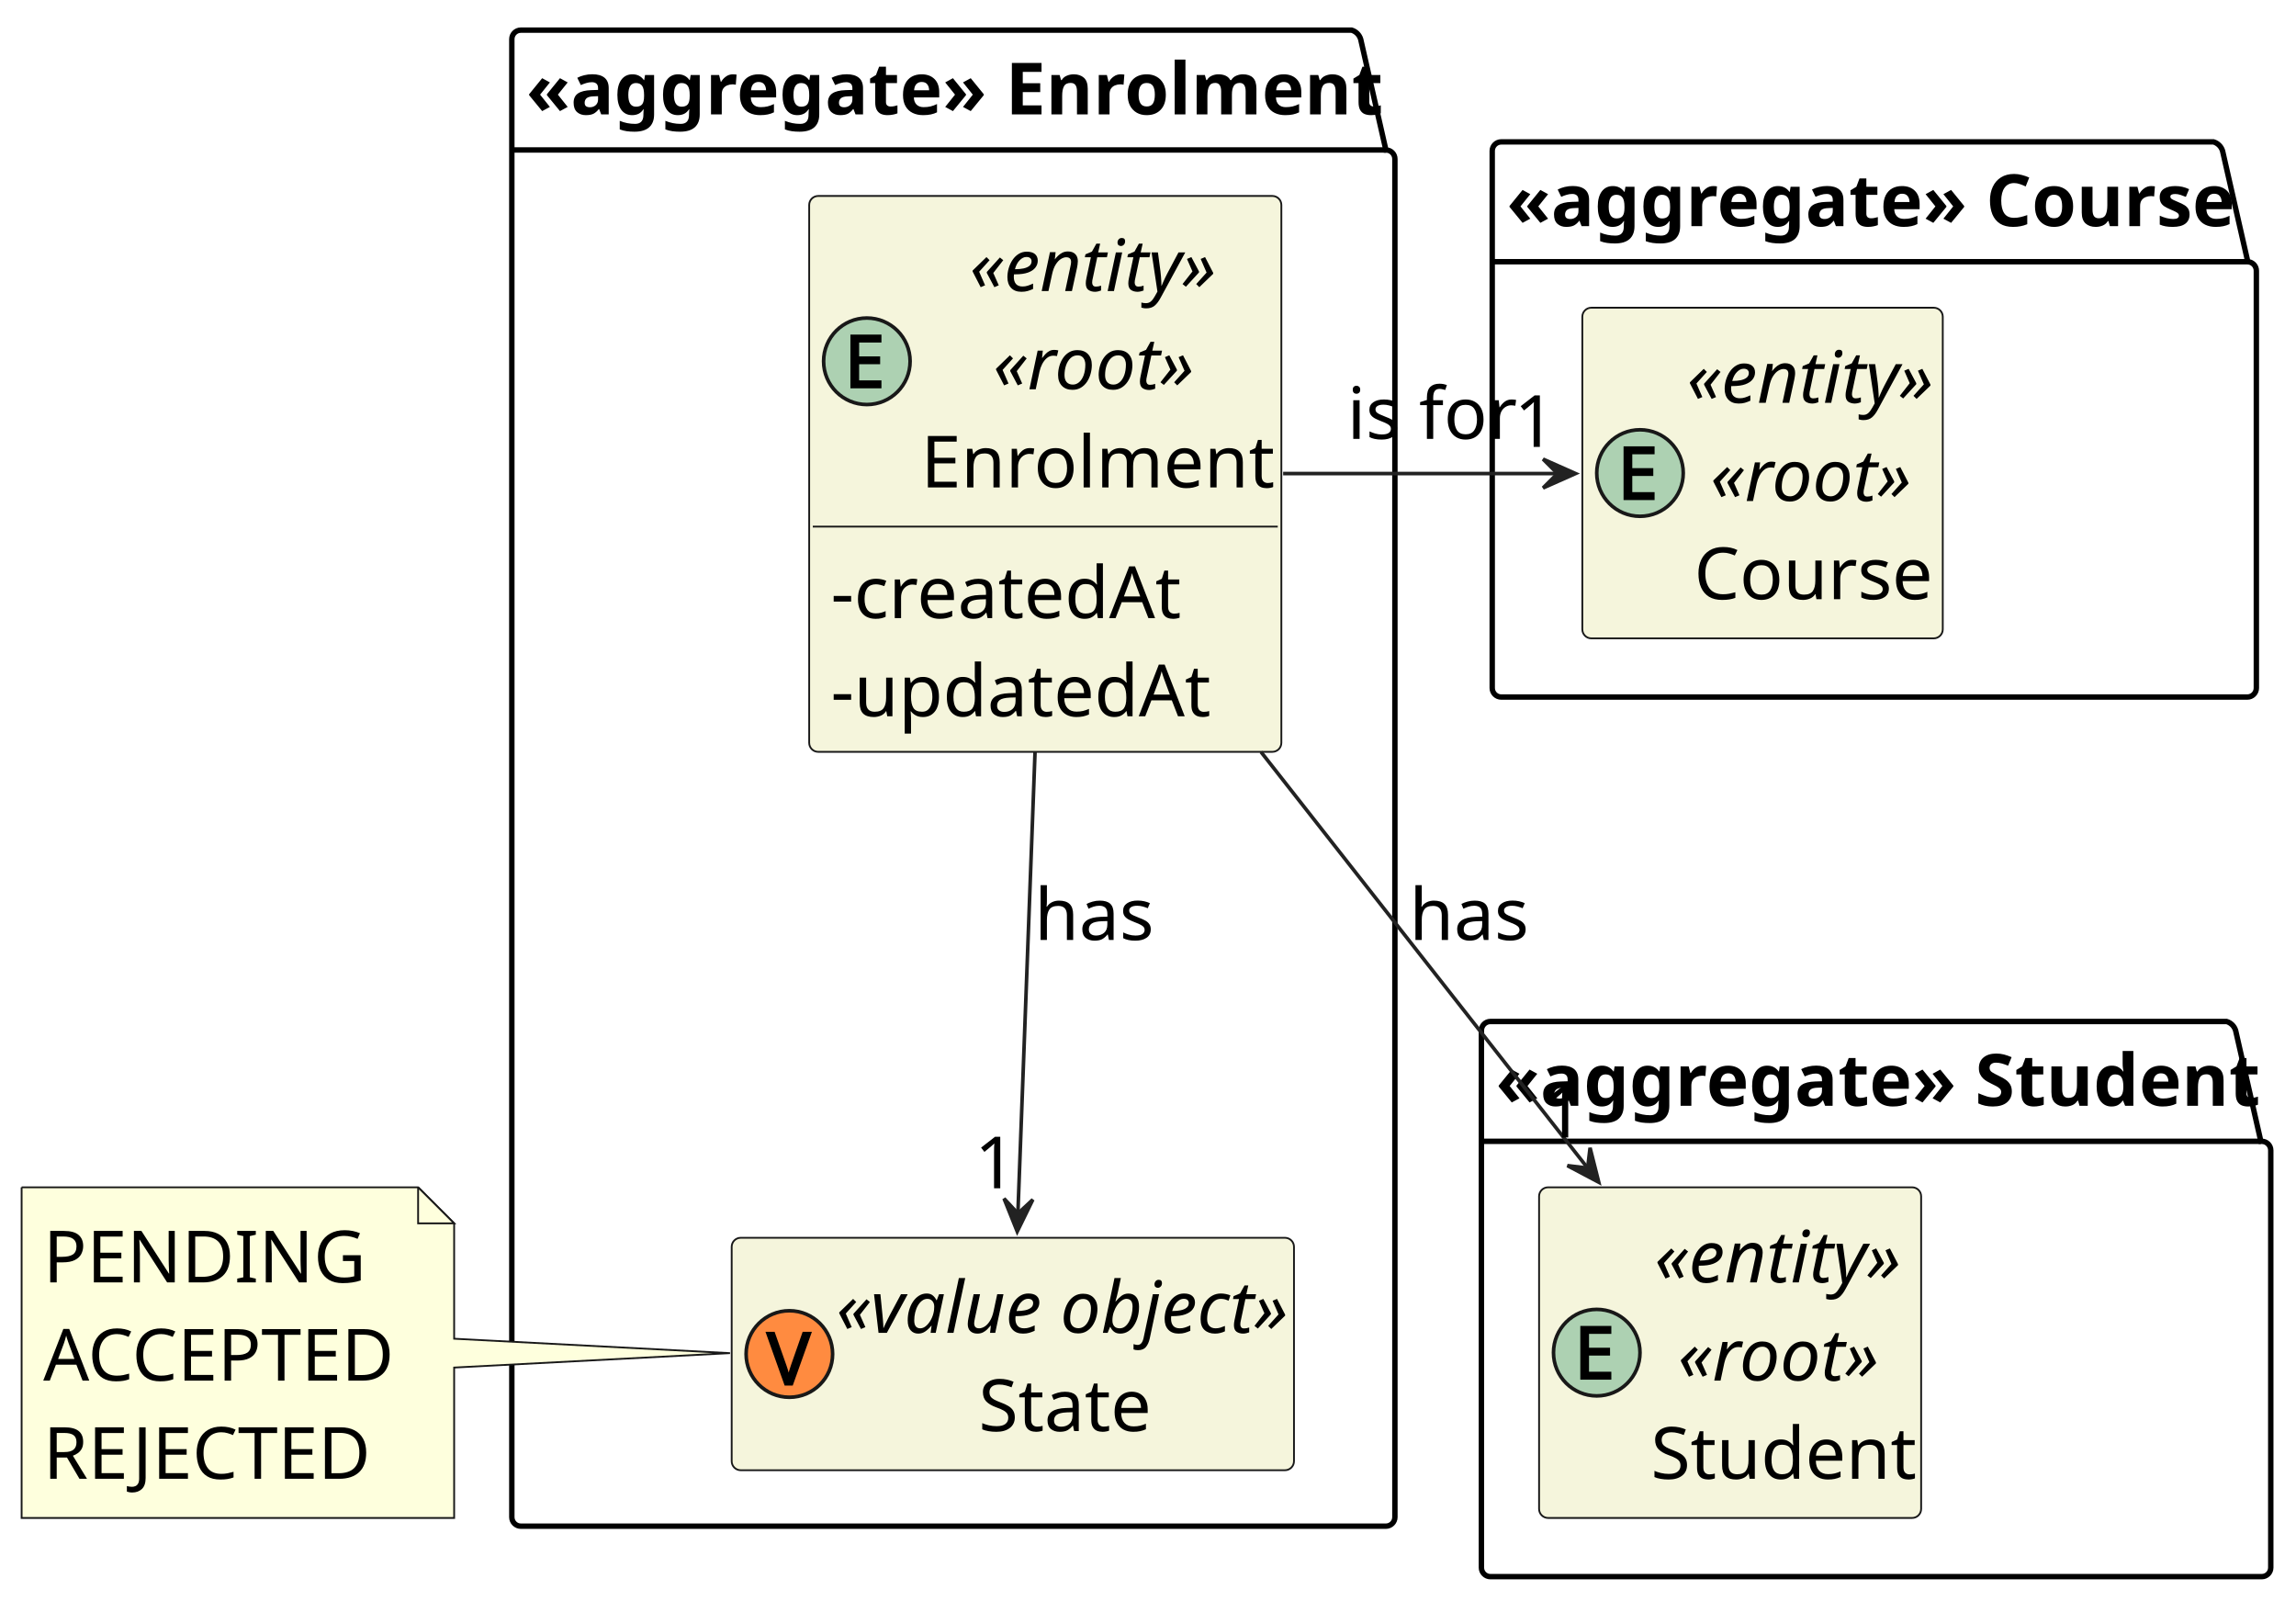
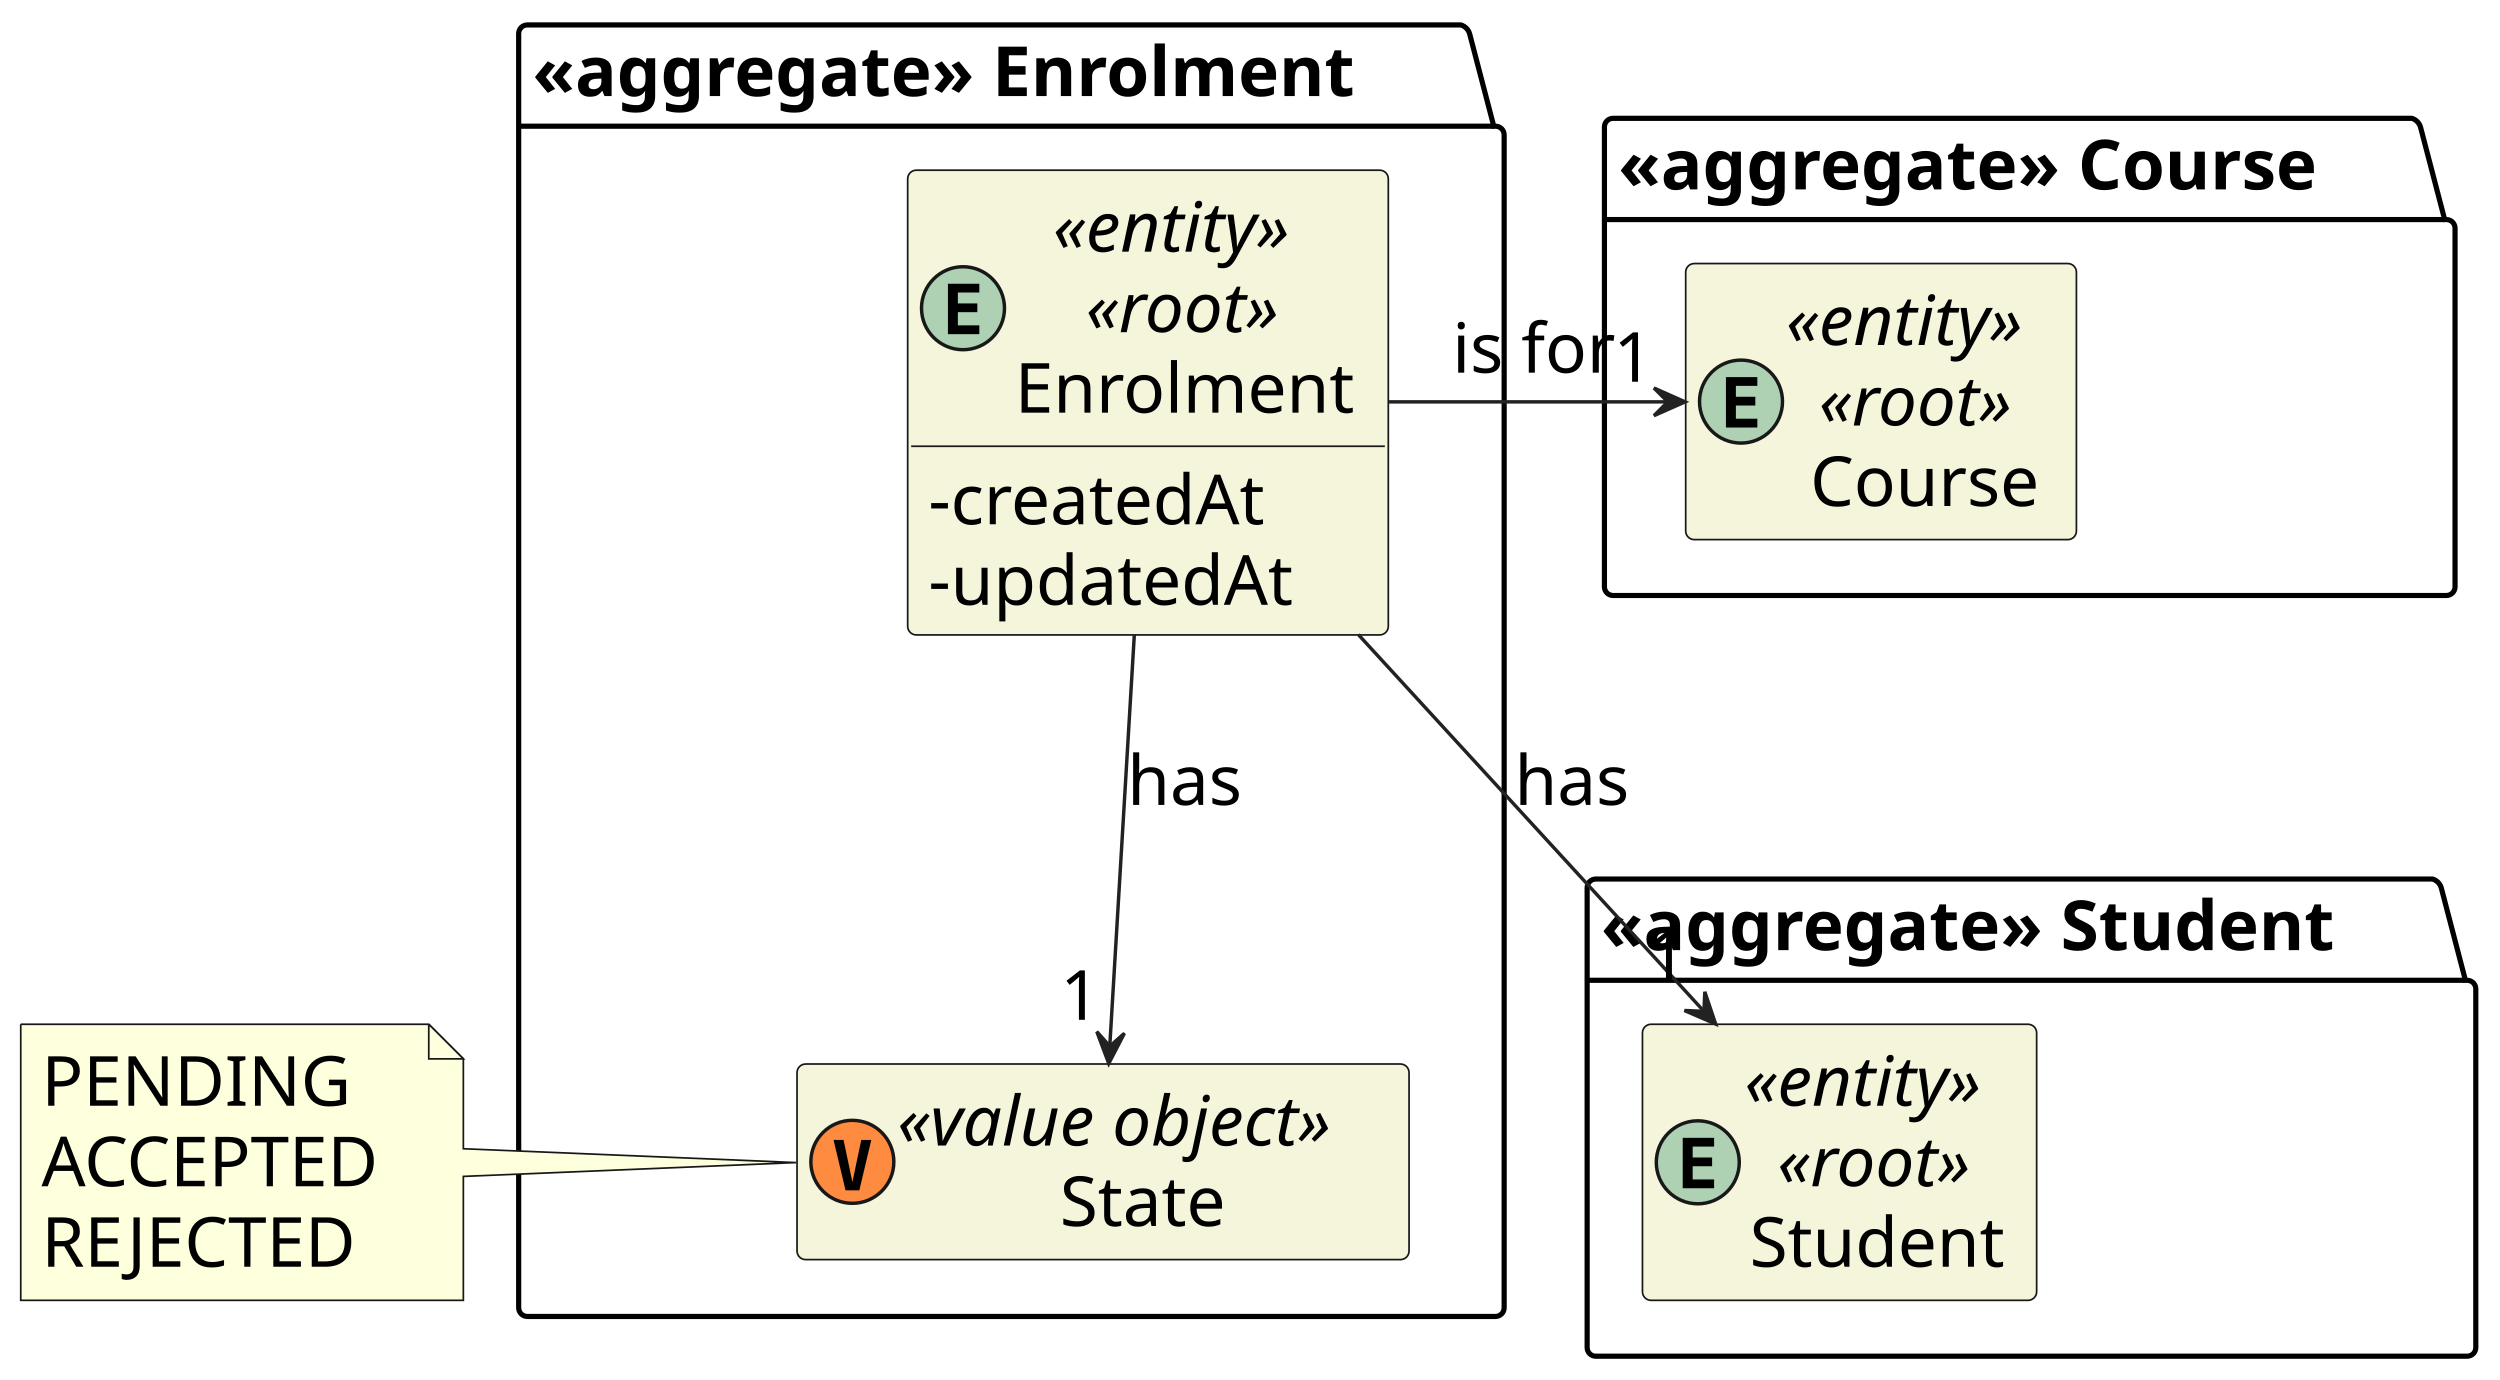
- <svg xmlns="http://www.w3.org/2000/svg" contentStyleType="text/css" height="444px" preserveAspectRatio="none" style="width:637px;height:444px;background:#FFFFFF;" version="1.1" viewBox="0 0 637 444" width="637px" zoomAndPan="magnify">
+ <svg xmlns="http://www.w3.org/2000/svg" contentStyleType="text/css" height="399px" preserveAspectRatio="none" style="width:723px;height:399px;background:#FFFFFF;" version="1.1" viewBox="0 0 723 399" width="723px" zoomAndPan="magnify">
  <defs />
  <g>
    <g id="cluster_&lt;&lt;aggregate&gt;&gt; Enrolment">
-       <path d="M144.5,8.36 L375,8.36 A3.75,3.75 0 0 1 377.5,10.86 L384.5,41.6 L384.5,41.6 A2.5,2.5 0 0 1 387,44.1 L387,420.86 A2.5,2.5 0 0 1 384.5,423.36 L144.5,423.36 A2.5,2.5 0 0 1 142,420.86 L142,10.86 A2.5,2.5 0 0 1 144.5,8.36 " fill="none" style="stroke:#000000;stroke-width:1.5;" />
-       <line style="stroke:#000000;stroke-width:1.5;" x1="142" x2="384.5" y1="41.6" y2="41.6" />
-       <text fill="#000000" font-family="sans-serif" font-size="20" font-weight="bold" lengthAdjust="spacing" textLength="229.5" x="146" y="31.74">«aggregate» Enrolment</text>
+       <path d="M152.5,7.217 L422.5,7.217 A3.75,3.75 0 0 1 425,9.717 L432,36.498 L432.5,36.498 A2.5,2.5 0 0 1 435,38.998 L435,378.217 A2.5,2.5 0 0 1 432.5,380.717 L152.5,380.717 A2.5,2.5 0 0 1 150,378.217 L150,9.717 A2.5,2.5 0 0 1 152.5,7.217 " fill="none" style="stroke:#000000;stroke-width:1.5;" />
+       <line style="stroke:#000000;stroke-width:1.5;" x1="150" x2="432" y1="36.498" y2="36.498" />
+       <text fill="#000000" font-family="sans-serif" font-size="20" font-weight="bold" lengthAdjust="spacing" textLength="269" x="154" y="27.781">«aggregate» Enrolment</text>
    </g>
    <g id="cluster_&lt;&lt;aggregate&gt;&gt; Student">
-       <path d="M413.5,283.36 L617.75,283.36 A3.75,3.75 0 0 1 620.25,285.86 L627.25,316.6 L627.5,316.6 A2.5,2.5 0 0 1 630,319.1 L630,434.86 A2.5,2.5 0 0 1 627.5,437.36 L413.5,437.36 A2.5,2.5 0 0 1 411,434.86 L411,285.86 A2.5,2.5 0 0 1 413.5,283.36 " fill="none" style="stroke:#000000;stroke-width:1.5;" />
-       <line style="stroke:#000000;stroke-width:1.5;" x1="411" x2="627.25" y1="316.6" y2="316.6" />
-       <text fill="#000000" font-family="sans-serif" font-size="20" font-weight="bold" lengthAdjust="spacing" textLength="203.25" x="415" y="306.74">«aggregate» Student</text>
+       <path d="M461.5,254.217 L703.5,254.217 A3.75,3.75 0 0 1 706,256.717 L713,283.498 L713.5,283.498 A2.5,2.5 0 0 1 716,285.998 L716,389.717 A2.5,2.5 0 0 1 713.5,392.217 L461.5,392.217 A2.5,2.5 0 0 1 459,389.717 L459,256.717 A2.5,2.5 0 0 1 461.5,254.217 " fill="none" style="stroke:#000000;stroke-width:1.5;" />
+       <line style="stroke:#000000;stroke-width:1.5;" x1="459" x2="713" y1="283.498" y2="283.498" />
+       <text fill="#000000" font-family="sans-serif" font-size="20" font-weight="bold" lengthAdjust="spacing" textLength="241" x="463" y="274.781">«aggregate» Student</text>
    </g>
    <g id="cluster_&lt;&lt;aggregate&gt;&gt; Course">
-       <path d="M416.5,39.36 L614.125,39.36 A3.75,3.75 0 0 1 616.625,41.86 L623.625,72.6 L623.5,72.6 A2.5,2.5 0 0 1 626,75.1 L626,190.86 A2.5,2.5 0 0 1 623.5,193.36 L416.5,193.36 A2.5,2.5 0 0 1 414,190.86 L414,41.86 A2.5,2.5 0 0 1 416.5,39.36 " fill="none" style="stroke:#000000;stroke-width:1.5;" />
-       <line style="stroke:#000000;stroke-width:1.5;" x1="414" x2="623.625" y1="72.6" y2="72.6" />
-       <text fill="#000000" font-family="sans-serif" font-size="20" font-weight="bold" lengthAdjust="spacing" textLength="196.625" x="418" y="62.74">«aggregate» Course</text>
+       <path d="M466.5,34.217 L697.5,34.217 A3.75,3.75 0 0 1 700,36.717 L707,63.498 L707.5,63.498 A2.5,2.5 0 0 1 710,65.998 L710,169.717 A2.5,2.5 0 0 1 707.5,172.217 L466.5,172.217 A2.5,2.5 0 0 1 464,169.717 L464,36.717 A2.5,2.5 0 0 1 466.5,34.217 " fill="none" style="stroke:#000000;stroke-width:1.5;" />
+       <line style="stroke:#000000;stroke-width:1.5;" x1="464" x2="707" y1="63.498" y2="63.498" />
+       <text fill="#000000" font-family="sans-serif" font-size="20" font-weight="bold" lengthAdjust="spacing" textLength="230" x="468" y="54.781">«aggregate» Course</text>
    </g>
    <g id="elem_Enrolment">
-       <rect codeLine="16" fill="#F5F5DC" height="154.2" id="Enrolment" rx="2.5" ry="2.5" style="stroke:#181818;stroke-width:0.5;" width="131" x="224.5" y="54.36" />
-       <ellipse cx="240.5" cy="100.22" fill="#ADD1B2" rx="12" ry="12" style="stroke:#181818;stroke-width:1.0;" />
-       <path d="M244.547,107.72 L235.938,107.72 L235.938,92.814 L244.547,92.814 L244.547,95.017 L238.359,95.017 L238.359,98.861 L244.188,98.861 L244.188,101.032 L238.359,101.032 L238.359,105.517 L244.547,105.517 L244.547,107.72 Z " fill="#000000" />
-       <text fill="#000000" font-family="sans-serif" font-size="20" font-style="italic" lengthAdjust="spacing" textLength="70" x="269" y="80.74">«entity»</text>
-       <text fill="#000000" font-family="sans-serif" font-size="20" font-style="italic" lengthAdjust="spacing" textLength="57" x="275.5" y="107.98">«root»</text>
-       <text fill="#000000" font-family="sans-serif" font-size="20" lengthAdjust="spacing" textLength="97" x="255.5" y="135.22">Enrolment</text>
-       <line style="stroke:#181818;stroke-width:0.5;" x1="225.5" x2="354.5" y1="146.08" y2="146.08" />
-       <text fill="#000000" font-family="sans-serif" font-size="20" lengthAdjust="spacing" textLength="96" x="230.5" y="171.46">-createdAt</text>
-       <text fill="#000000" font-family="sans-serif" font-size="20" lengthAdjust="spacing" textLength="103" x="230.5" y="198.7">-updatedAt</text>
+       <rect codeLine="16" fill="#F5F5DC" height="134.406" id="Enrolment" rx="2.5" ry="2.5" style="stroke:#181818;stroke-width:0.5;" width="139" x="262.5" y="49.217" />
+       <ellipse cx="278.5" cy="89.139" fill="#ADD1B2" rx="12" ry="12" style="stroke:#181818;stroke-width:1.0;" />
+       <path d="M283.219,96.639 L274.141,96.639 L274.141,82.061 L283.219,82.061 L283.219,84.592 L277.016,84.592 L277.016,87.748 L282.641,87.748 L282.641,90.279 L277.016,90.279 L277.016,94.092 L283.219,94.092 L283.219,96.639 Z " fill="#000000" />
+       <text fill="#000000" font-family="sans-serif" font-size="20" font-style="italic" lengthAdjust="spacing" textLength="83" x="304.5" y="72.781">«entity»</text>
+       <text fill="#000000" font-family="sans-serif" font-size="20" font-style="italic" lengthAdjust="spacing" textLength="64" x="314" y="96.062">«root»</text>
+       <text fill="#000000" font-family="sans-serif" font-size="20" lengthAdjust="spacing" textLength="105" x="293.5" y="119.344">Enrolment</text>
+       <line style="stroke:#181818;stroke-width:0.5;" x1="263.5" x2="400.5" y1="129.06" y2="129.06" />
+       <text fill="#000000" font-family="sans-serif" font-size="20" lengthAdjust="spacing" textLength="105" x="268.5" y="151.625">-createdAt</text>
+       <text fill="#000000" font-family="sans-serif" font-size="20" lengthAdjust="spacing" textLength="113" x="268.5" y="174.906">-updatedAt</text>
    </g>
    <g id="elem_State">
-       <rect codeLine="37" fill="#F5F5DC" height="64.48" id="State" rx="2.5" ry="2.5" style="stroke:#181818;stroke-width:0.5;" width="156" x="203" y="343.36" />
-       <ellipse cx="219" cy="375.6" fill="#FF8B40" rx="12" ry="12" style="stroke:#181818;stroke-width:1.0;" />
-       <path d="M225.25,369.444 L219.938,384.35 L217.688,384.35 L212.375,369.444 L214.906,369.444 L218.203,378.803 Q218.422,379.397 218.578,379.944 Q218.75,380.491 218.875,380.991 Q219.016,381.475 218.812,381.522 Q218.594,381.491 218.734,380.975 Q218.875,380.459 219.047,379.928 Q219.219,379.381 219.422,378.772 L222.688,369.444 L225.25,369.444 Z " fill="#000000" />
-       <text fill="#000000" font-family="sans-serif" font-size="20" font-style="italic" lengthAdjust="spacing" textLength="126" x="232" y="369.74">«value object»</text>
-       <text fill="#000000" font-family="sans-serif" font-size="20" lengthAdjust="spacing" textLength="47" x="271.5" y="396.98">State</text>
+       <rect codeLine="37" fill="#F5F5DC" height="56.562" id="State" rx="2.5" ry="2.5" style="stroke:#181818;stroke-width:0.5;" width="177" x="230.5" y="307.717" />
+       <ellipse cx="246.5" cy="335.998" fill="#FF8B40" rx="12" ry="12" style="stroke:#181818;stroke-width:1.0;" />
+       <path d="M246.516,341.842 L249.078,329.67 L251.984,329.67 L248.516,344.248 L244.531,344.248 L241.062,329.67 L243.953,329.67 L246.516,341.842 Z " fill="#000000" />
+       <text fill="#000000" font-family="sans-serif" font-size="20" font-style="italic" lengthAdjust="spacing" textLength="147" x="259.5" y="331.281">«value object»</text>
+       <text fill="#000000" font-family="sans-serif" font-size="20" lengthAdjust="spacing" textLength="53" x="306.5" y="354.562">State</text>
    </g>
    <g id="elem_Student">
-       <rect codeLine="26" fill="#F5F5DC" height="91.72" id="Student" rx="2.5" ry="2.5" style="stroke:#181818;stroke-width:0.5;" width="106" x="427" y="329.36" />
-       <ellipse cx="443" cy="375.22" fill="#ADD1B2" rx="12" ry="12" style="stroke:#181818;stroke-width:1.0;" />
-       <path d="M447.047,382.72 L438.438,382.72 L438.438,367.814 L447.047,367.814 L447.047,370.017 L440.859,370.017 L440.859,373.861 L446.688,373.861 L446.688,376.033 L440.859,376.033 L440.859,380.517 L447.047,380.517 L447.047,382.72 Z " fill="#000000" />
-       <text fill="#000000" font-family="sans-serif" font-size="20" font-style="italic" lengthAdjust="spacing" textLength="70" x="459" y="355.74">«entity»</text>
-       <text fill="#000000" font-family="sans-serif" font-size="20" font-style="italic" lengthAdjust="spacing" textLength="57" x="465.5" y="382.98">«root»</text>
-       <text fill="#000000" font-family="sans-serif" font-size="20" lengthAdjust="spacing" textLength="72" x="458" y="410.22">Student</text>
+       <rect codeLine="26" fill="#F5F5DC" height="79.844" id="Student" rx="2.5" ry="2.5" style="stroke:#181818;stroke-width:0.5;" width="114" x="475" y="296.217" />
+       <ellipse cx="491" cy="336.139" fill="#ADD1B2" rx="12" ry="12" style="stroke:#181818;stroke-width:1.0;" />
+       <path d="M495.719,343.639 L486.641,343.639 L486.641,329.06 L495.719,329.06 L495.719,331.592 L489.516,331.592 L489.516,334.748 L495.141,334.748 L495.141,337.279 L489.516,337.279 L489.516,341.092 L495.719,341.092 L495.719,343.639 Z " fill="#000000" />
+       <text fill="#000000" font-family="sans-serif" font-size="20" font-style="italic" lengthAdjust="spacing" textLength="83" x="504.5" y="319.781">«entity»</text>
+       <text fill="#000000" font-family="sans-serif" font-size="20" font-style="italic" lengthAdjust="spacing" textLength="64" x="514" y="343.062">«root»</text>
+       <text fill="#000000" font-family="sans-serif" font-size="20" lengthAdjust="spacing" textLength="80" x="506" y="366.344">Student</text>
    </g>
    <g id="elem_Course">
-       <rect codeLine="34" fill="#F5F5DC" height="91.72" id="Course" rx="2.5" ry="2.5" style="stroke:#181818;stroke-width:0.5;" width="100" x="439" y="85.36" />
-       <ellipse cx="455" cy="131.22" fill="#ADD1B2" rx="12" ry="12" style="stroke:#181818;stroke-width:1.0;" />
-       <path d="M459.047,138.72 L450.438,138.72 L450.438,123.814 L459.047,123.814 L459.047,126.017 L452.859,126.017 L452.859,129.861 L458.688,129.861 L458.688,132.032 L452.859,132.032 L452.859,136.517 L459.047,136.517 L459.047,138.72 Z " fill="#000000" />
-       <text fill="#000000" font-family="sans-serif" font-size="20" font-style="italic" lengthAdjust="spacing" textLength="70" x="468" y="111.74">«entity»</text>
-       <text fill="#000000" font-family="sans-serif" font-size="20" font-style="italic" lengthAdjust="spacing" textLength="57" x="474.5" y="138.98">«root»</text>
-       <text fill="#000000" font-family="sans-serif" font-size="20" lengthAdjust="spacing" textLength="66" x="470" y="166.22">Course</text>
+       <rect codeLine="34" fill="#F5F5DC" height="79.844" id="Course" rx="2.5" ry="2.5" style="stroke:#181818;stroke-width:0.5;" width="113" x="487.5" y="76.217" />
+       <ellipse cx="503.5" cy="116.139" fill="#ADD1B2" rx="12" ry="12" style="stroke:#181818;stroke-width:1.0;" />
+       <path d="M508.219,123.639 L499.141,123.639 L499.141,109.061 L508.219,109.061 L508.219,111.592 L502.016,111.592 L502.016,114.748 L507.641,114.748 L507.641,117.279 L502.016,117.279 L502.016,121.092 L508.219,121.092 L508.219,123.639 Z " fill="#000000" />
+       <text fill="#000000" font-family="sans-serif" font-size="20" font-style="italic" lengthAdjust="spacing" textLength="83" x="516.5" y="99.781">«entity»</text>
+       <text fill="#000000" font-family="sans-serif" font-size="20" font-style="italic" lengthAdjust="spacing" textLength="64" x="526" y="123.062">«root»</text>
+       <text fill="#000000" font-family="sans-serif" font-size="20" lengthAdjust="spacing" textLength="69" x="523.5" y="146.344">Course</text>
    </g>
    <g id="elem_GMN9">
-       <path d="M6,329.36 L6,421.08 A0,0 0 0 0 6,421.08 L126,421.08 A0,0 0 0 0 126,421.08 L126,379.36 L202.53,375.36 L126,371.36 L126,339.36 L116,329.36 L6,329.36 A0,0 0 0 0 6,329.36 " fill="#FEFFDD" style="stroke:#181818;stroke-width:0.5;" />
-       <path d="M116,329.36 L116,339.36 L126,339.36 L116,329.36 " fill="#FEFFDD" style="stroke:#181818;stroke-width:0.5;" />
-       <text fill="#000000" font-family="sans-serif" font-size="20" lengthAdjust="spacing" textLength="90" x="12" y="355.74">PENDING</text>
-       <text fill="#000000" font-family="sans-serif" font-size="20" lengthAdjust="spacing" textLength="99" x="12" y="382.98">ACCEPTED</text>
-       <text fill="#000000" font-family="sans-serif" font-size="20" lengthAdjust="spacing" textLength="89" x="12" y="410.22">REJECTED</text>
+       <path d="M6,296.217 L6,376.06 A0,0 0 0 0 6,376.06 L134,376.06 A0,0 0 0 0 134,376.06 L134,340.217 L230.21,336.217 L134,332.217 L134,306.217 L124,296.217 L6,296.217 A0,0 0 0 0 6,296.217 " fill="#FEFFDD" style="stroke:#181818;stroke-width:0.5;" />
+       <path d="M124,296.217 L124,306.217 L134,306.217 L124,296.217 " fill="#FEFFDD" style="stroke:#181818;stroke-width:0.5;" />
+       <text fill="#000000" font-family="sans-serif" font-size="20" lengthAdjust="spacing" textLength="92" x="12" y="319.781">PENDING</text>
+       <text fill="#000000" font-family="sans-serif" font-size="20" lengthAdjust="spacing" textLength="107" x="12" y="343.062">ACCEPTED</text>
+       <text fill="#000000" font-family="sans-serif" font-size="20" lengthAdjust="spacing" textLength="100" x="12" y="366.344">REJECTED</text>
    </g>
    <g id="link_Enrolment_State">
-       <path codeLine="44" d="M287.16,208.6 C285.57,251.38 283.66,302.85 282.39,336.97 " fill="none" id="Enrolment-to-State" style="stroke:#222222;stroke-width:1.0;" />
-       <polygon fill="#222222" points="282.22,341.62,286.551,332.775,282.406,336.623,278.557,332.478,282.22,341.62" style="stroke:#222222;stroke-width:1.0;" />
-       <text fill="#000000" font-family="sans-serif" font-size="20" lengthAdjust="spacing" textLength="33" x="287" y="260.74">has</text>
-       <text fill="#000000" font-family="sans-serif" font-size="20" lengthAdjust="spacing" textLength="11" x="270.414" y="329.63">1</text>
+       <path codeLine="44" d="M328.05,183.517 C325.7,222.827 322.83,270.947 320.96,302.297 " fill="none" id="Enrolment-to-State" style="stroke:#222222;stroke-width:1.0;" />
+       <polygon fill="#222222" points="320.65,307.567,325.183,298.823,320.95,302.576,317.198,298.343,320.65,307.567" style="stroke:#222222;stroke-width:1.0;" />
+       <text fill="#000000" font-family="sans-serif" font-size="20" lengthAdjust="spacing" textLength="35" x="326" y="232.781">has</text>
+       <text fill="#000000" font-family="sans-serif" font-size="20" lengthAdjust="spacing" textLength="13" x="306.65" y="294.924">1</text>
    </g>
    <g id="link_Enrolment_Student">
-       <path codeLine="46" d="M349.86,208.6 C379.51,246.36 414.48,290.9 440.7,324.3 " fill="none" id="Enrolment-to-Student" style="stroke:#222222;stroke-width:1.0;" />
-       <polygon fill="#222222" points="443.56,327.95,441.146,318.401,440.471,324.018,434.855,323.343,443.56,327.95" style="stroke:#222222;stroke-width:1.0;" />
-       <text fill="#000000" font-family="sans-serif" font-size="20" lengthAdjust="spacing" textLength="33" x="391" y="260.74">has</text>
-       <text fill="#000000" font-family="sans-serif" font-size="20" lengthAdjust="spacing" textLength="11" x="427.991" y="315.53">1</text>
+       <path codeLine="46" d="M392.82,183.517 C425.29,218.907 464.3,261.427 492.75,292.437 " fill="none" id="Enrolment-to-Student" style="stroke:#222222;stroke-width:1.0;" />
+       <polygon fill="#222222" points="496.17,296.157,493.027,286.823,492.788,292.475,487.136,292.235,496.17,296.157" style="stroke:#222222;stroke-width:1.0;" />
+       <text fill="#000000" font-family="sans-serif" font-size="20" lengthAdjust="spacing" textLength="35" x="438" y="232.781">has</text>
+       <text fill="#000000" font-family="sans-serif" font-size="20" lengthAdjust="spacing" textLength="13" x="476.424" y="283.539">1</text>
    </g>
    <g id="link_Enrolment_Course">
-       <path codeLine="47" d="M355.99,131.36 C380.71,131.36 408.55,131.36 432.35,131.36 " fill="none" id="Enrolment-to-Course" style="stroke:#222222;stroke-width:1.0;" />
-       <polygon fill="#222222" points="437.11,131.36,428.11,127.36,432.11,131.36,428.11,135.36,437.11,131.36" style="stroke:#222222;stroke-width:1.0;" />
-       <text fill="#000000" font-family="sans-serif" font-size="20" lengthAdjust="spacing" textLength="47" x="373.75" y="121.74">is for</text>
-       <text fill="#000000" font-family="sans-serif" font-size="20" lengthAdjust="spacing" textLength="11" x="420.123" y="123.961">1</text>
+       <path codeLine="47" d="M401.71,116.217 C427.62,116.217 456.83,116.217 482.01,116.217 " fill="none" id="Enrolment-to-Course" style="stroke:#222222;stroke-width:1.0;" />
+       <polygon fill="#222222" points="487.32,116.217,478.32,112.217,482.32,116.217,478.32,120.217,487.32,116.217" style="stroke:#222222;stroke-width:1.0;" />
+       <text fill="#000000" font-family="sans-serif" font-size="20" lengthAdjust="spacing" textLength="49" x="420" y="107.781">is for</text>
+       <text fill="#000000" font-family="sans-serif" font-size="20" lengthAdjust="spacing" textLength="13" x="466.62" y="110.406">1</text>
    </g>
  </g>
</svg>
